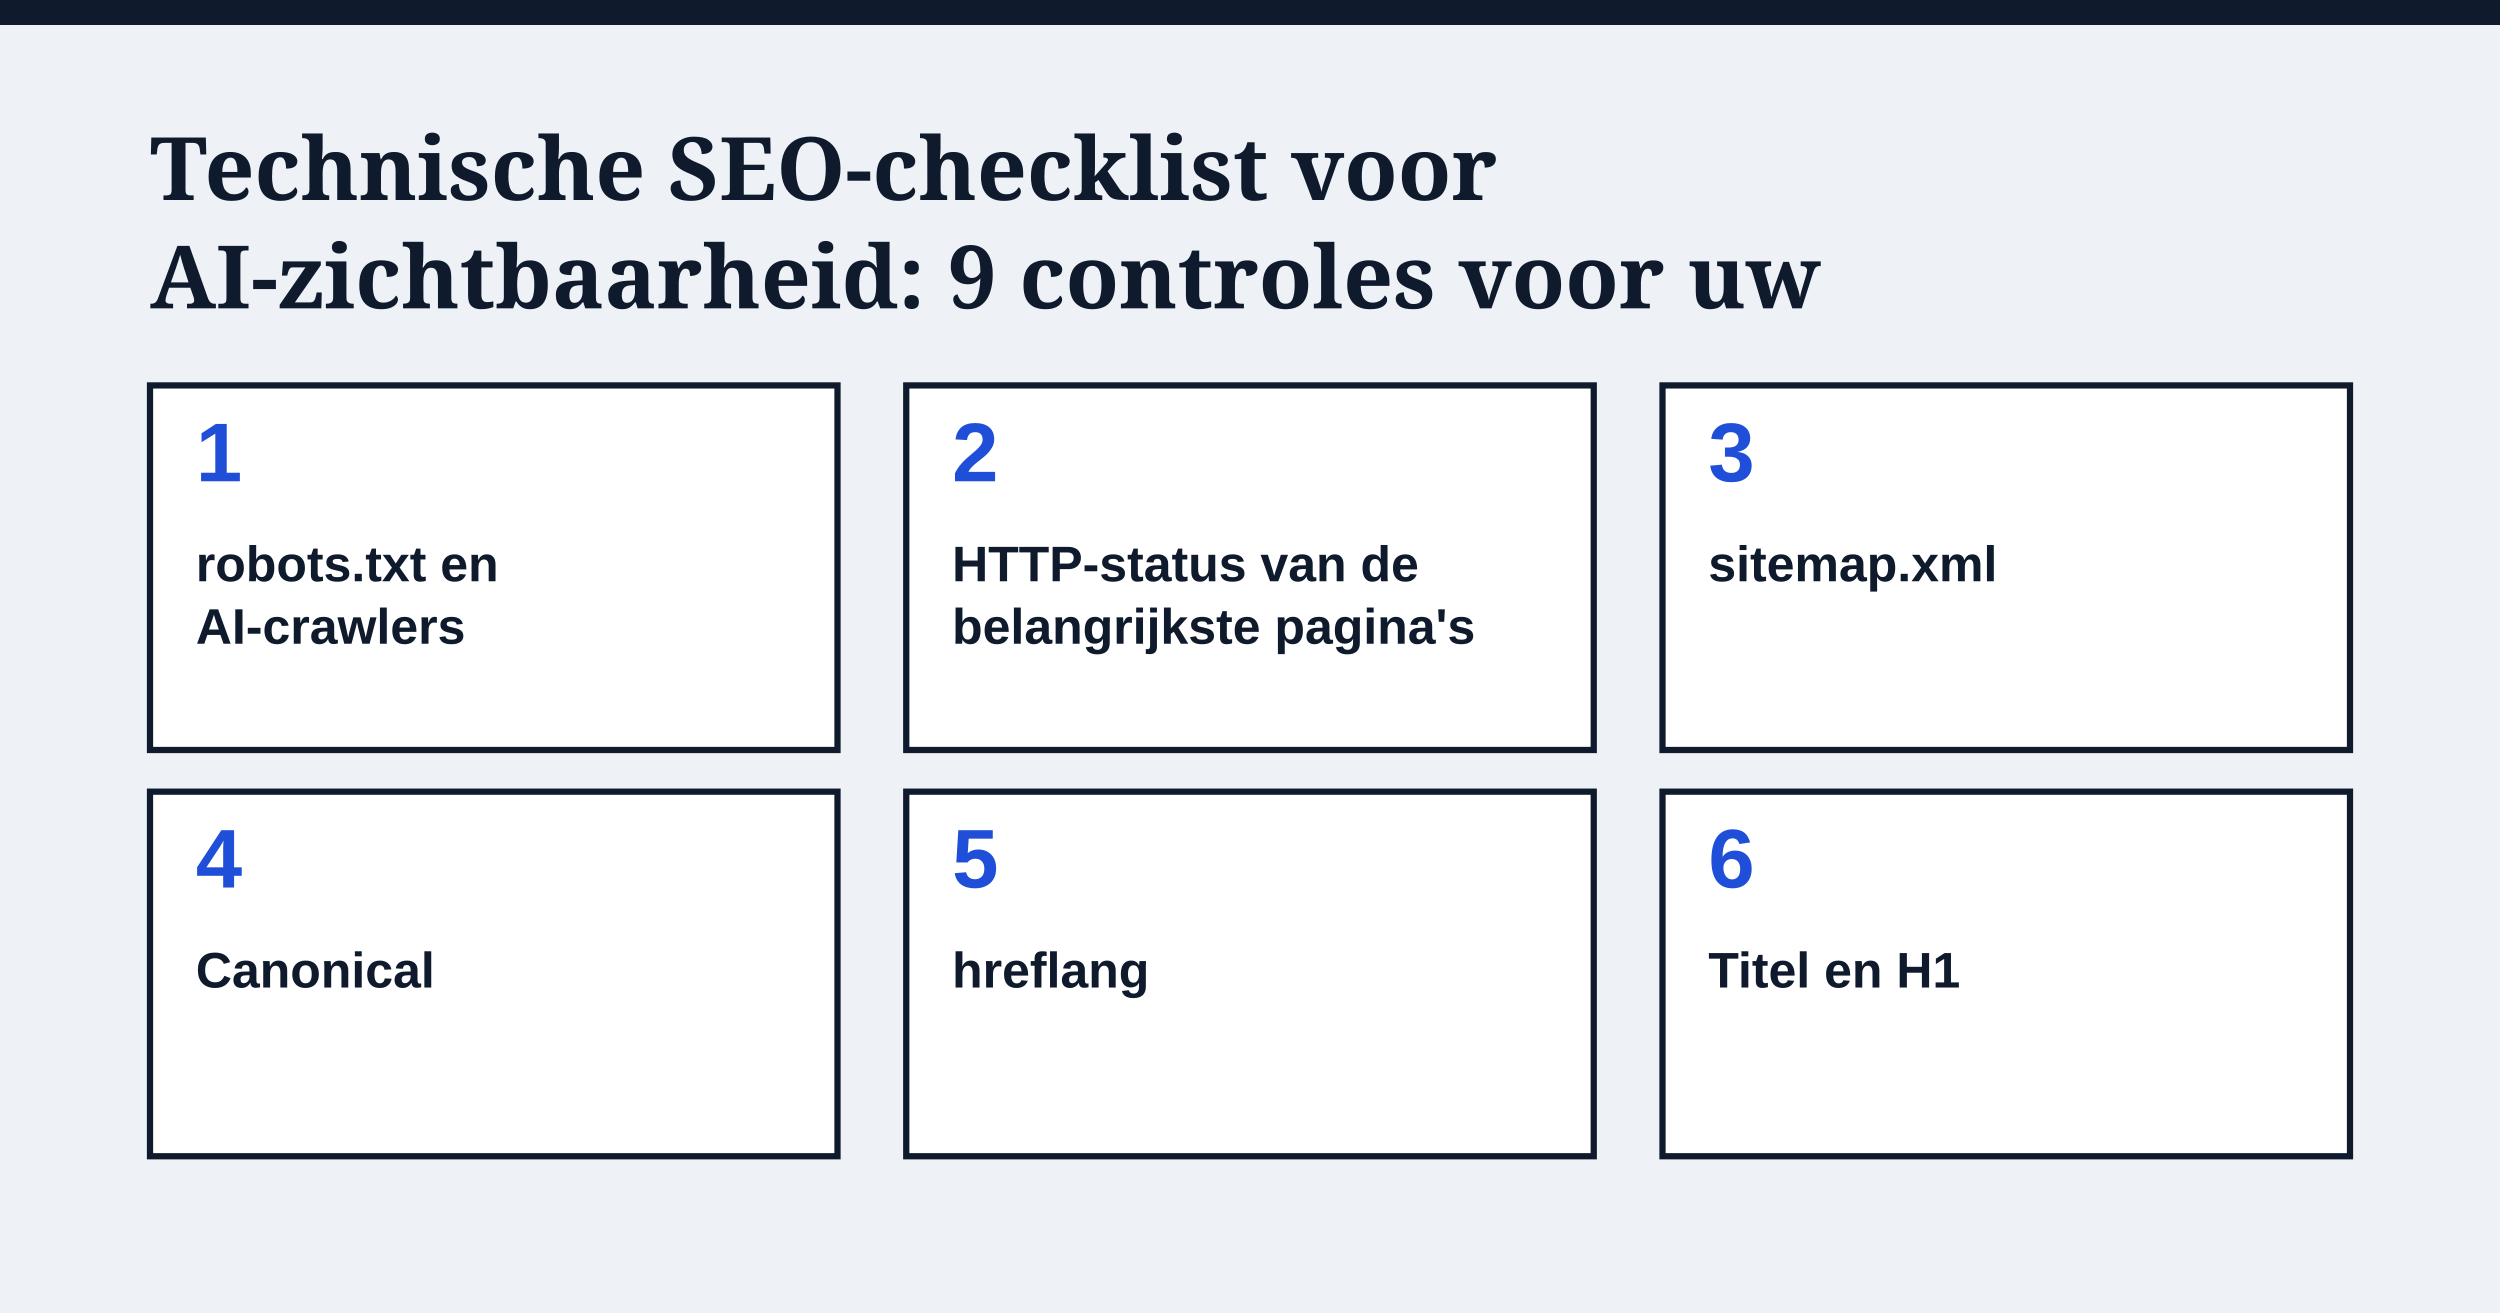
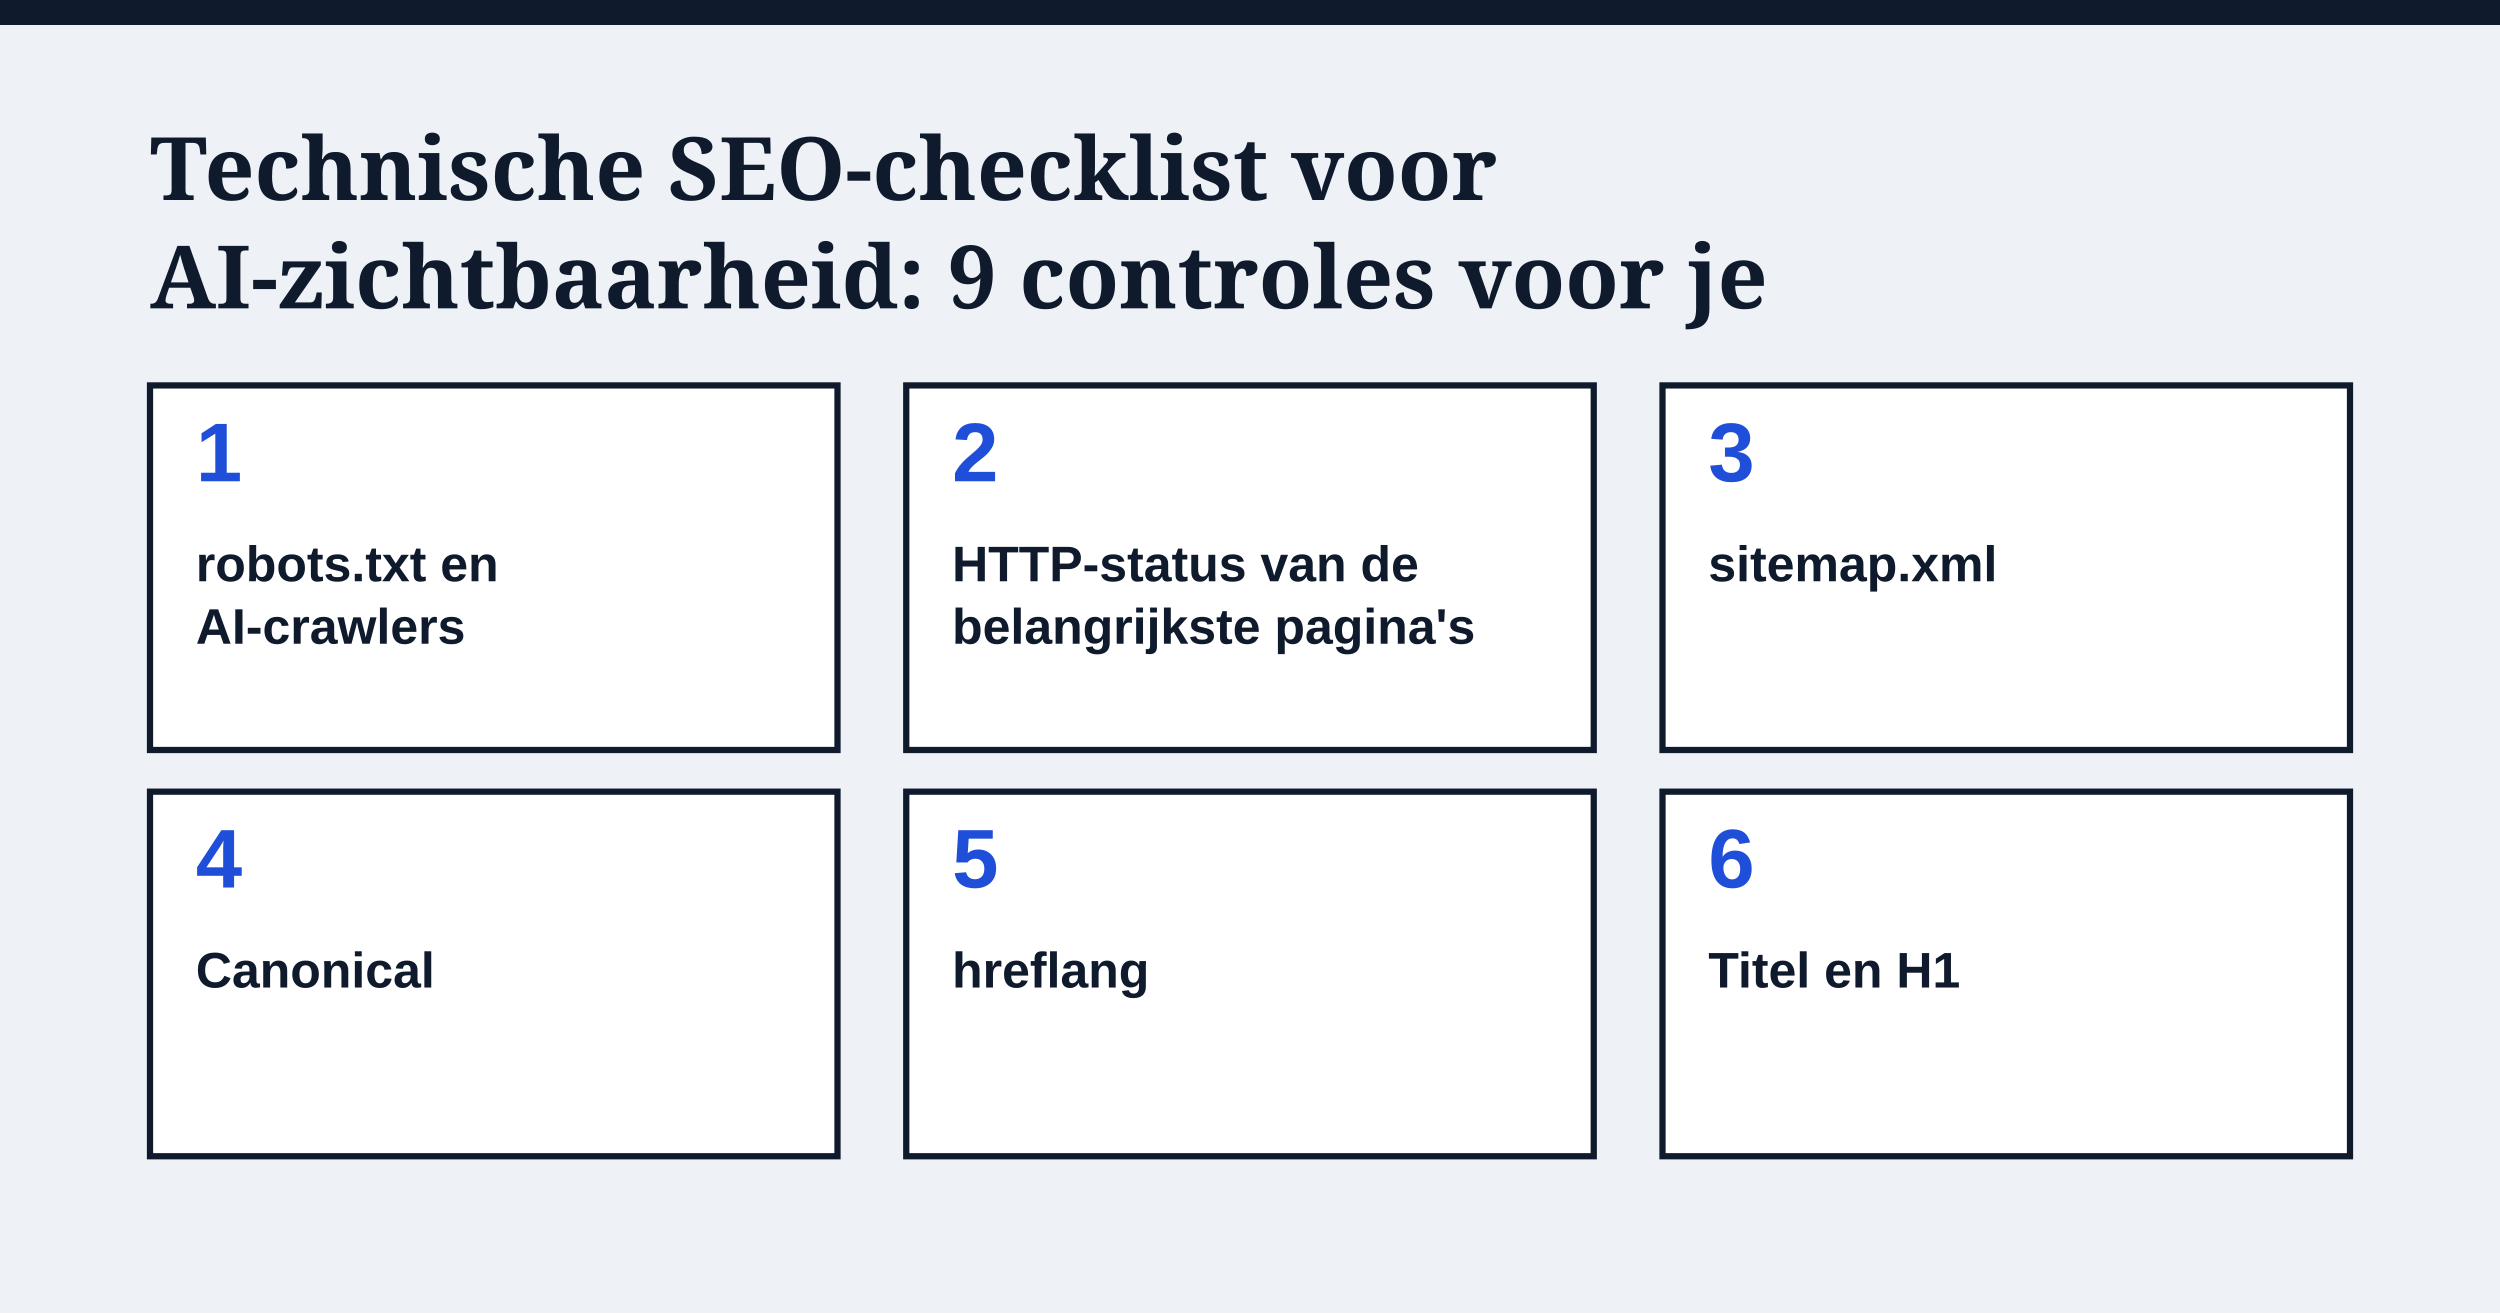
<svg xmlns="http://www.w3.org/2000/svg" viewBox="0 0 1200 630" width="1200" height="630" role="img" aria-labelledby="t d">
  <rect width="1200" height="630" fill="#EEF2F7" />
  <rect width="1200" height="12" fill="#0F1B2D" />
  <text x="72" y="96" font-family="Georgia,serif" font-size="42" font-weight="600" fill="#0F1B2D">Technische SEO-checklist voor</text>
-   <text x="72" y="148" font-family="Georgia,serif" font-size="42" font-weight="600" fill="#0F1B2D">AI-zichtbaarheid: 9 controles voor uw</text>
+   <text x="72" y="148" font-family="Georgia,serif" font-size="42" font-weight="600" fill="#0F1B2D">AI-zichtbaarheid: 9 controles voor je</text>
  <g font-family="system-ui,Arial,sans-serif" fill="#0F1B2D">
    <rect x="72" y="185" width="330" height="175" fill="#fff" stroke="#0F1B2D" stroke-width="3" />
    <text x="94" y="231" font-size="40" font-weight="600" fill="#1F4FD8">1</text>
    <text x="94" y="279" font-size="24" font-weight="600">robots.txt en</text>
    <text x="94" y="309" font-size="24" font-weight="600">AI-crawlers</text>
    <rect x="435" y="185" width="330" height="175" fill="#fff" stroke="#0F1B2D" stroke-width="3" />
    <text x="457" y="231" font-size="40" font-weight="600" fill="#1F4FD8">2</text>
    <text x="457" y="279" font-size="24" font-weight="600">HTTP-status van de</text>
    <text x="457" y="309" font-size="24" font-weight="600">belangrijkste pagina's</text>
    <rect x="798" y="185" width="330" height="175" fill="#fff" stroke="#0F1B2D" stroke-width="3" />
    <text x="820" y="231" font-size="40" font-weight="600" fill="#1F4FD8">3</text>
    <text x="820" y="279" font-size="24" font-weight="600">sitemap.xml</text>
    <rect x="72" y="380" width="330" height="175" fill="#fff" stroke="#0F1B2D" stroke-width="3" />
    <text x="94" y="426" font-size="40" font-weight="600" fill="#1F4FD8">4</text>
    <text x="94" y="474" font-size="24" font-weight="600">Canonical</text>
    <rect x="435" y="380" width="330" height="175" fill="#fff" stroke="#0F1B2D" stroke-width="3" />
    <text x="457" y="426" font-size="40" font-weight="600" fill="#1F4FD8">5</text>
    <text x="457" y="474" font-size="24" font-weight="600">hreflang</text>
    <rect x="798" y="380" width="330" height="175" fill="#fff" stroke="#0F1B2D" stroke-width="3" />
    <text x="820" y="426" font-size="40" font-weight="600" fill="#1F4FD8">6</text>
    <text x="820" y="474" font-size="24" font-weight="600">Titel en H1</text>
  </g>
</svg>
